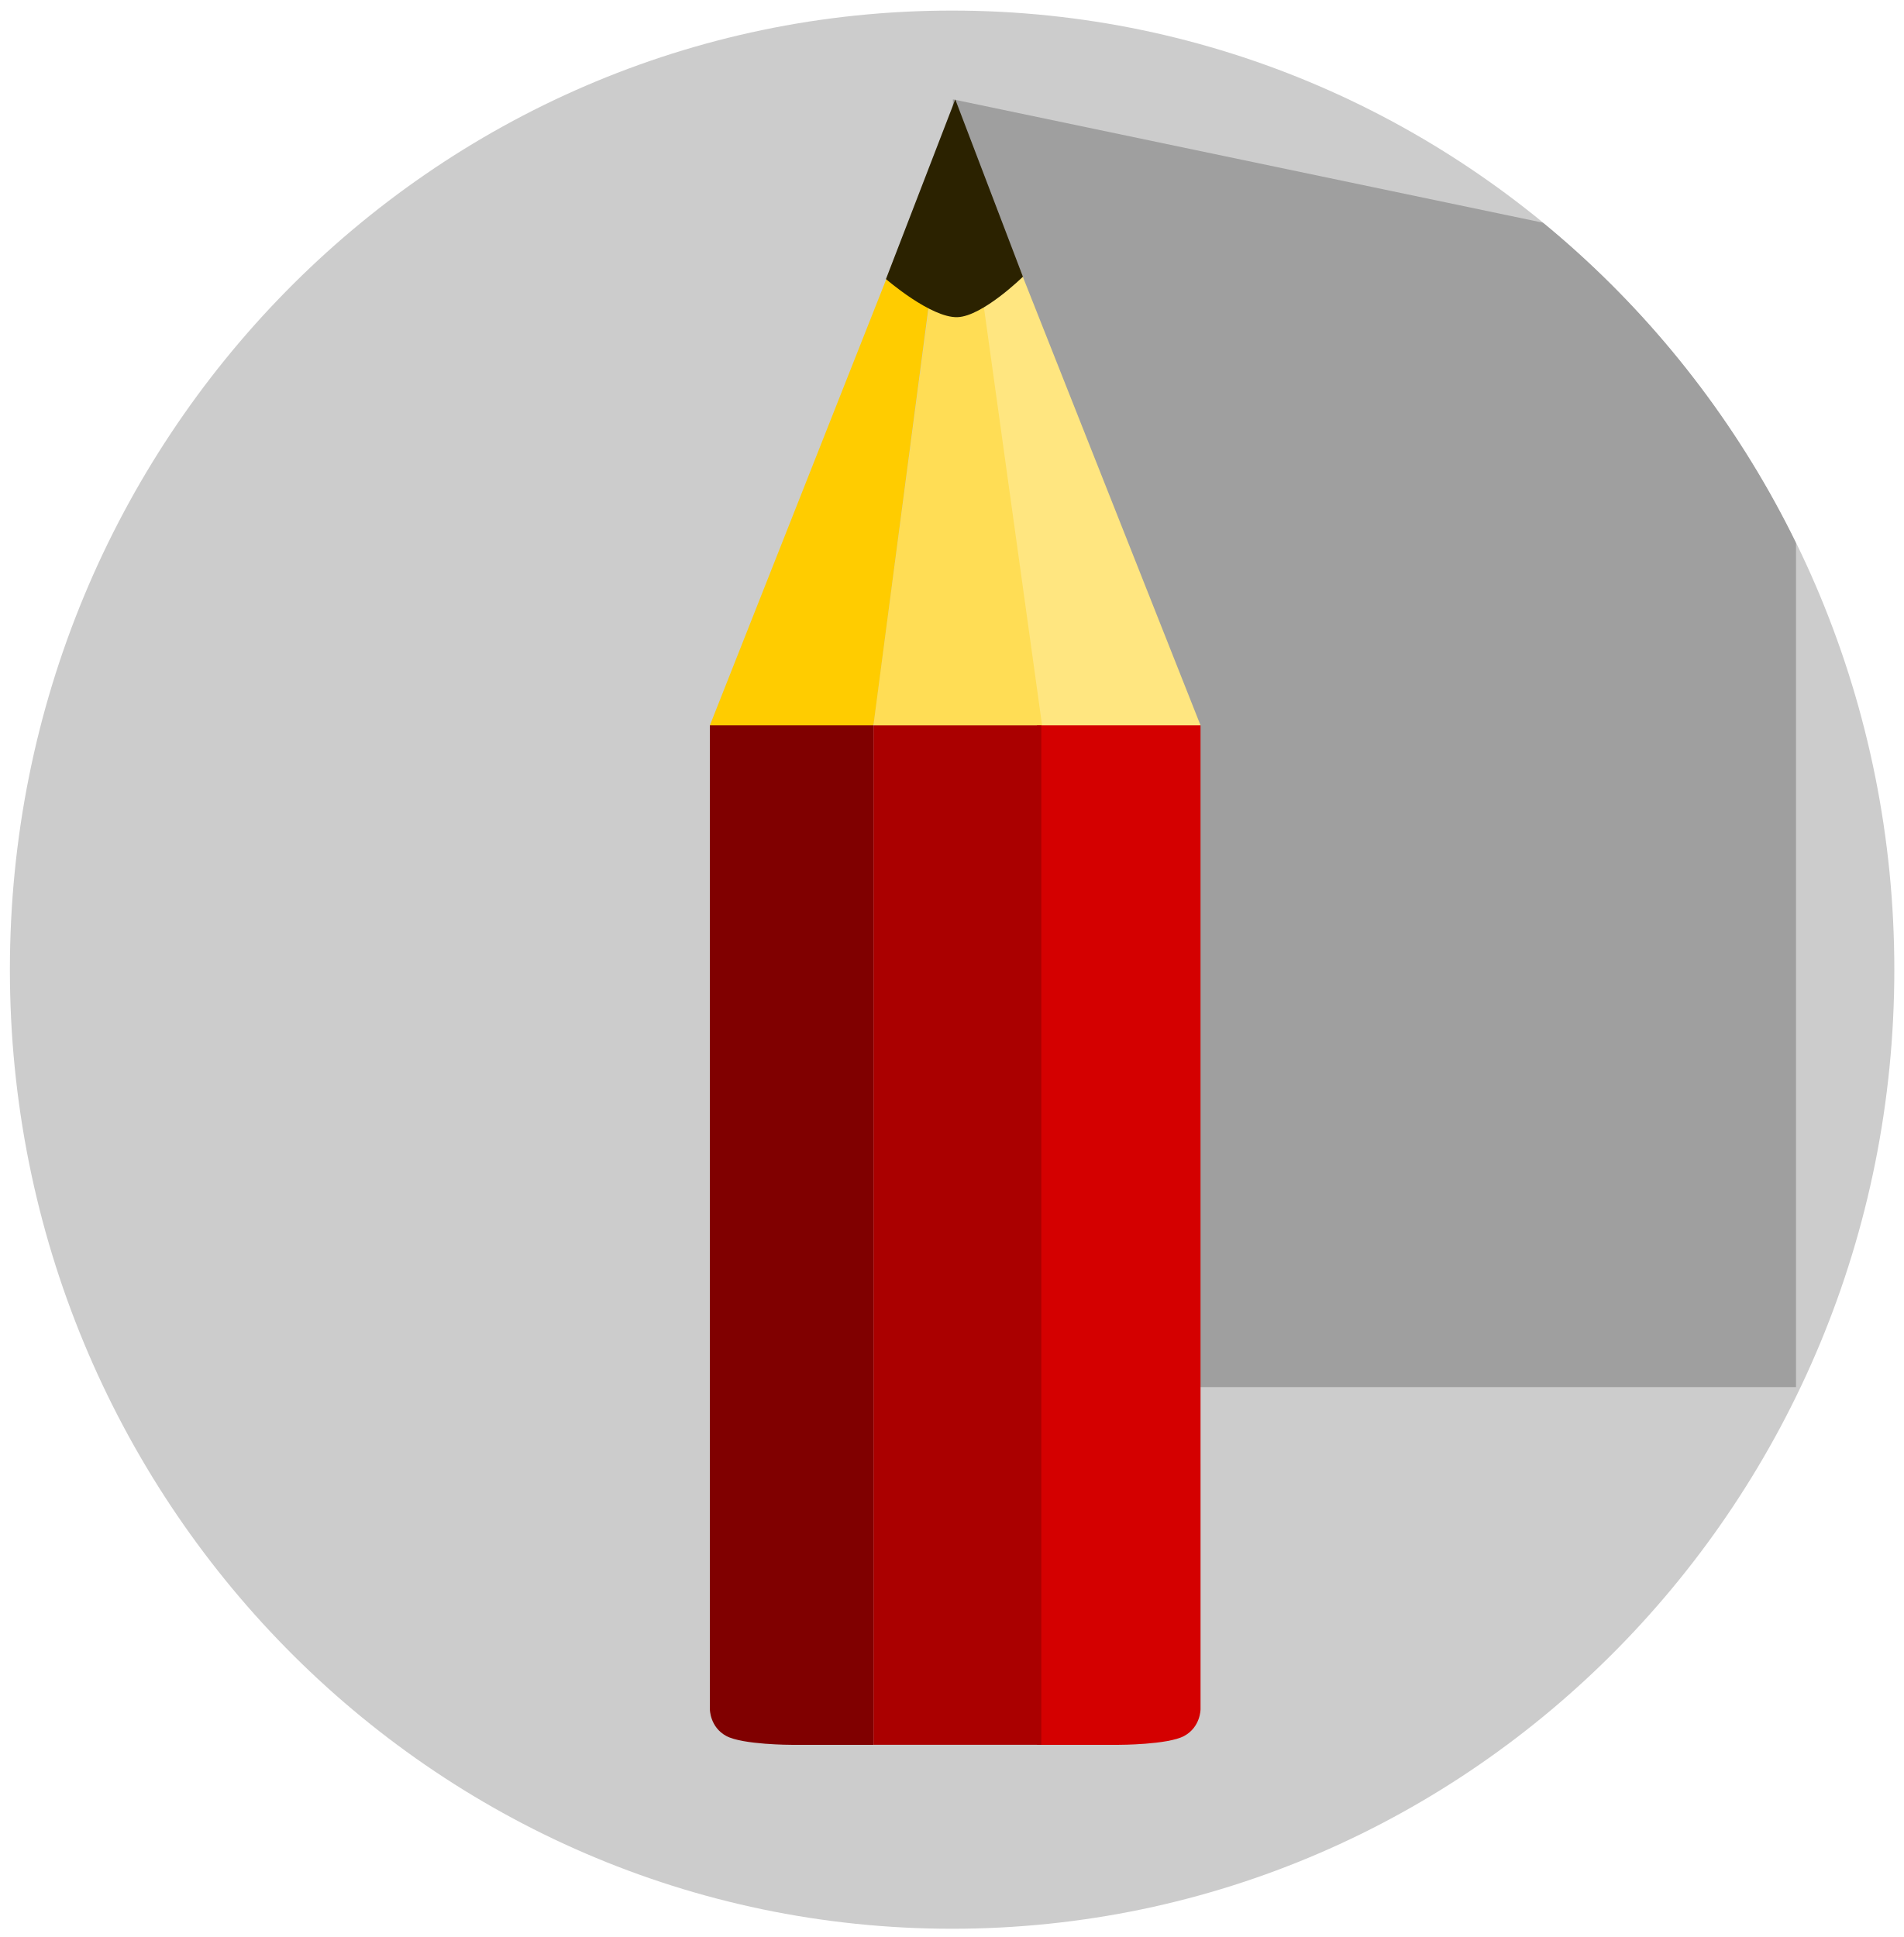
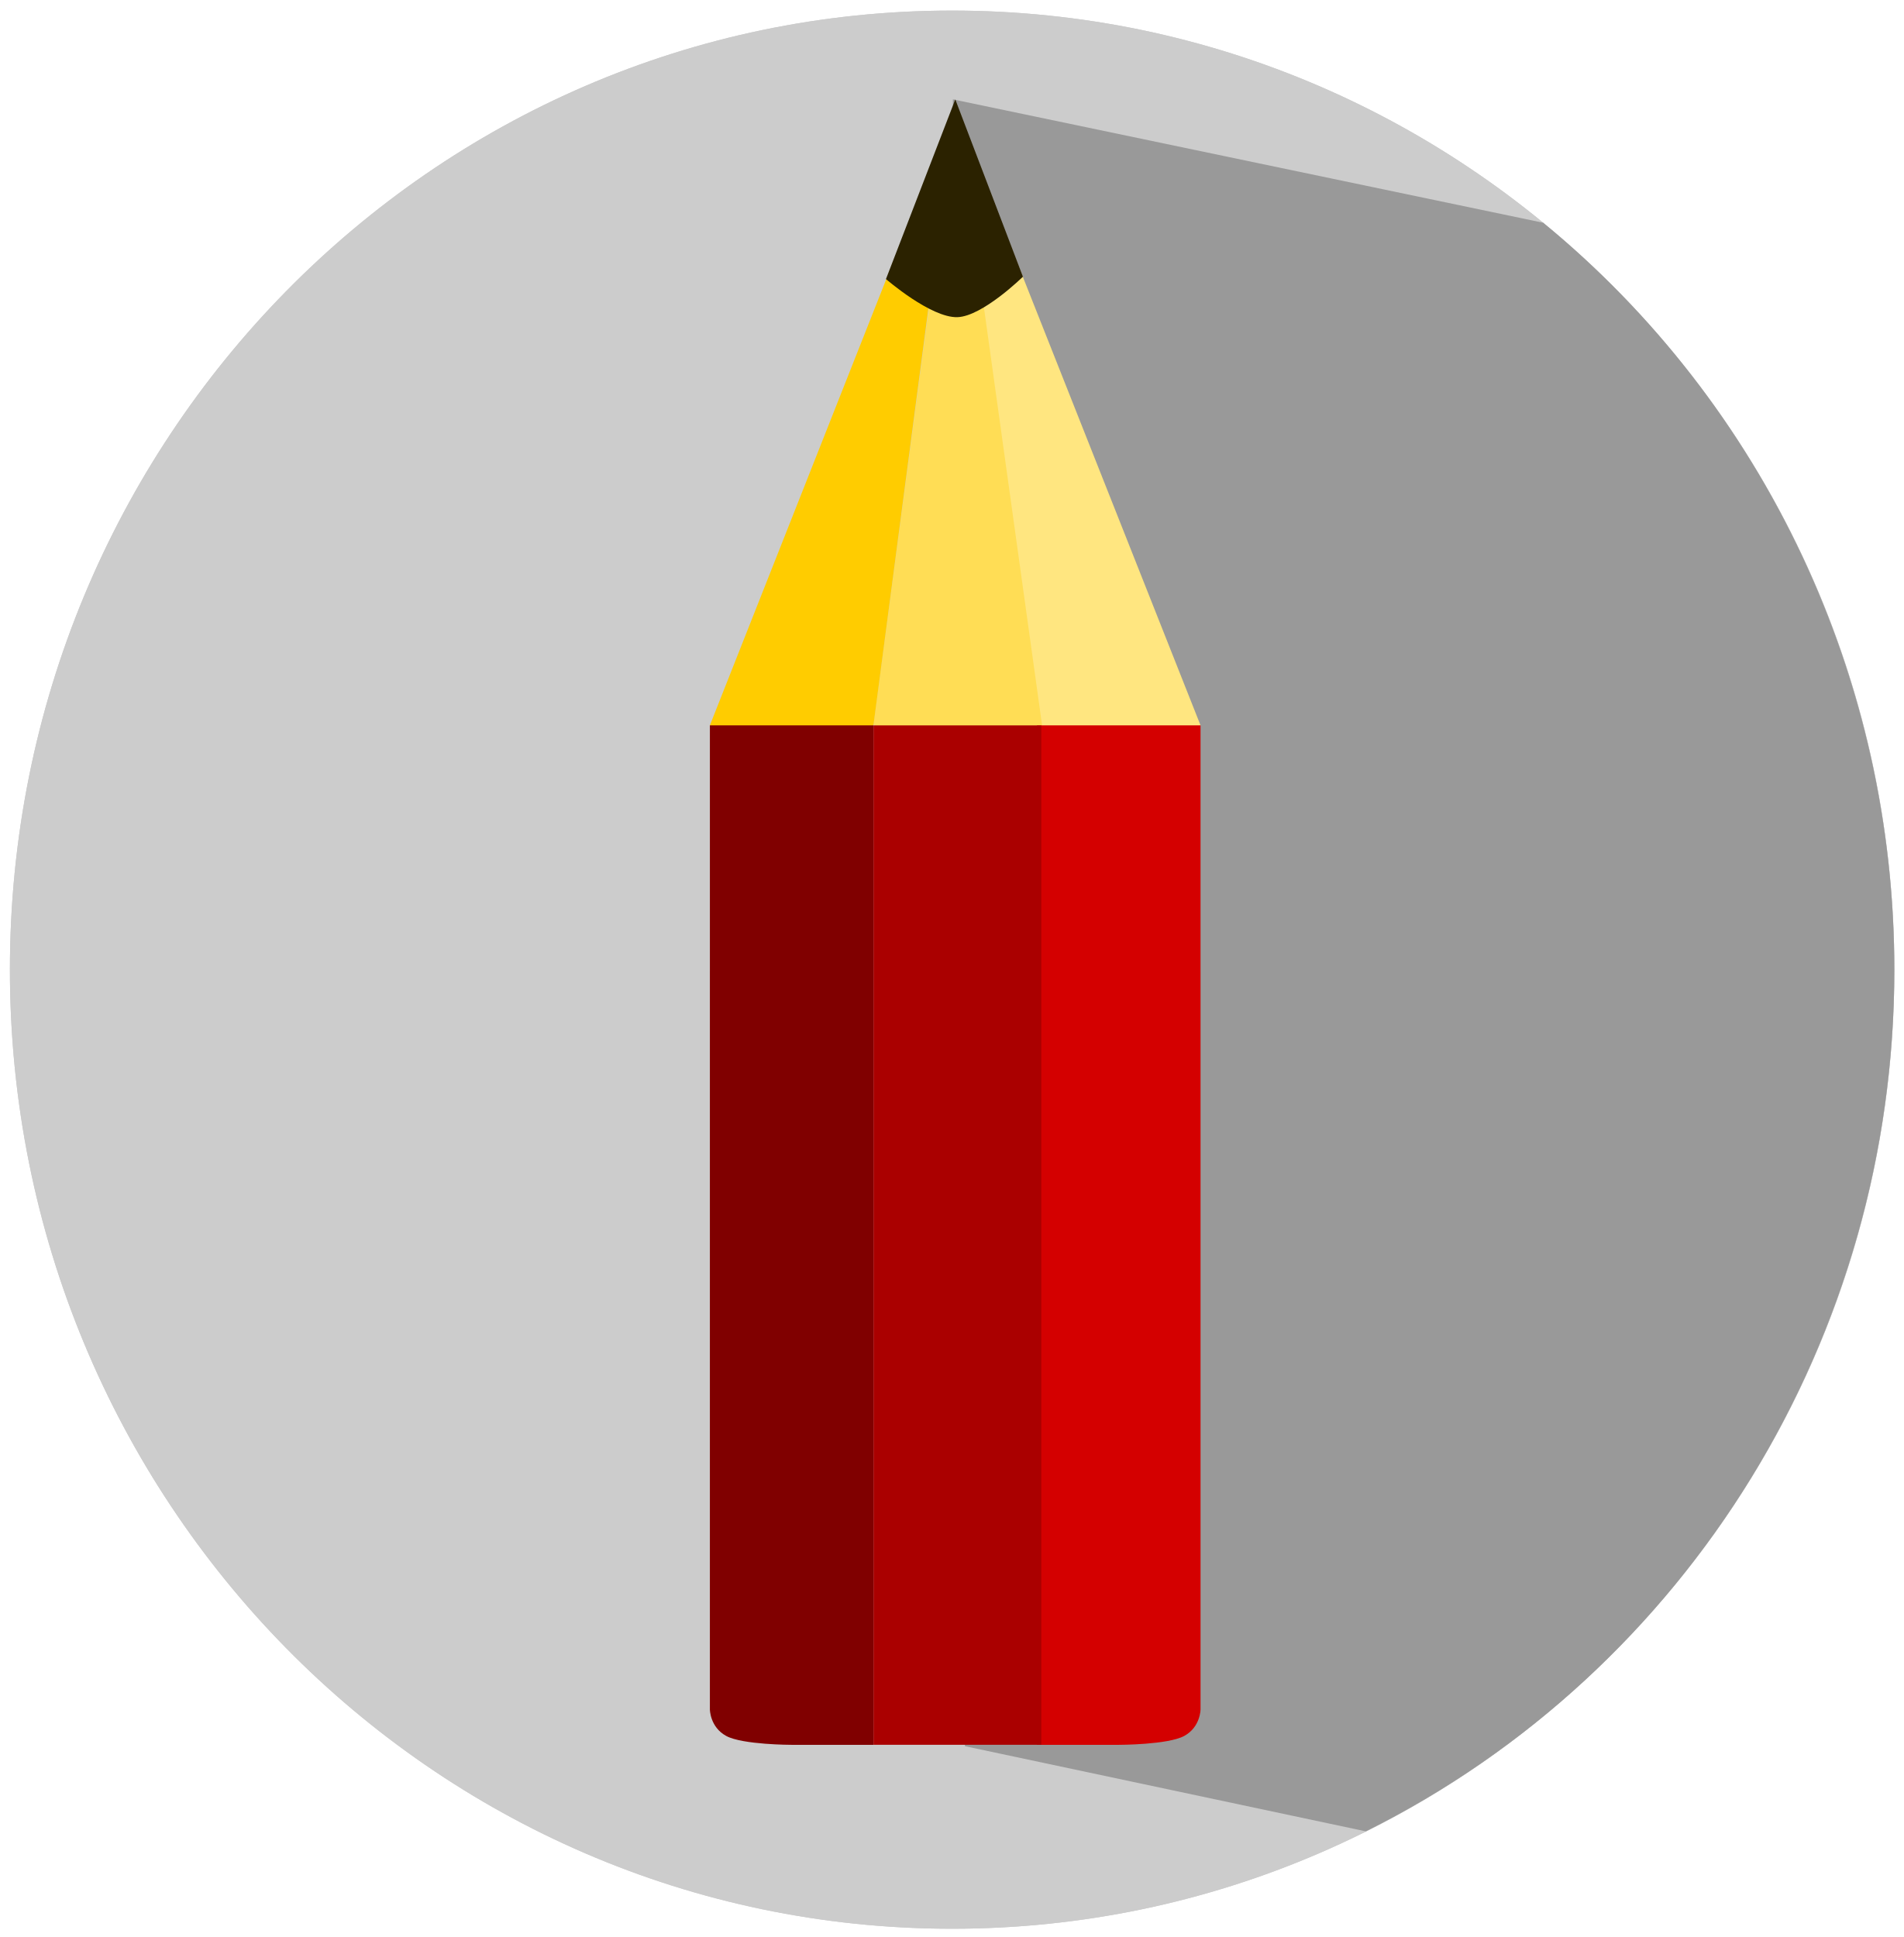
<svg xmlns="http://www.w3.org/2000/svg" width="164.775mm" height="167.724mm" viewBox="0 0 164.775 167.724" version="1.1" id="svg1">
  <defs id="defs1">
-     <mask maskUnits="userSpaceOnUse" id="mask12">
-       <path style="fill:#999999;fill-opacity:1;stroke:#000000;stroke-width:0.8;stroke-dasharray:none;stroke-opacity:0" d="M 108.967,75.112 110,215 l 95,20 V 95 Z" id="path13" />
-     </mask>
    <clipPath clipPathUnits="userSpaceOnUse" id="clipPath2">
      <ellipse style="fill:#cccccc;fill-opacity:1;stroke:#000000;stroke-width:1.607;stroke-dasharray:none;stroke-opacity:0" id="ellipse3" cx="108.9" cy="149.04" rx="80.782" ry="81.469" />
    </clipPath>
  </defs>
  <g id="layer1" transform="translate(-26.03972,-66.13805)">
-     <g id="g3" transform="translate(0.04160923,0.1010982)">
-       <ellipse style="fill:#cccccc;fill-opacity:1;stroke:#000000;stroke-width:1.63;stroke-dasharray:none;stroke-opacity:0" id="path11-2" cx="108.427" cy="150" rx="81.573" ry="83.047" />
-       <path id="path11" style="fill:#808080;stroke:#000000;stroke-width:1.63;stroke-opacity:0" d="M 190,150 A 81.573,83.047 0 0 1 108.427,233.047 81.573,83.047 0 0 1 26.855,150 81.573,83.047 0 0 1 108.427,66.953 81.573,83.047 0 0 1 190,150 Z" mask="url(#mask12)" transform="matrix(1.009781,0,0,1.019366,-1.537514,-1.926345)" clip-path="url(#clipPath2)" />
-       <path style="fill:#ffe680;fill-opacity:1;stroke:#000000;stroke-width:0.564;stroke-dasharray:none;stroke-opacity:0" d="m 108.707,75.25 21.228,53.595 c 0,0 -4.518,3.824 -7.08,3.838 -2.562,0.014 -6.702,-3.544 -6.702,-3.544 z" id="path6" />
-       <path style="fill:#ffdd55;fill-opacity:1;stroke:#000000;stroke-width:0.565;stroke-dasharray:none;stroke-opacity:0" d="m 108.742,75.113 7.504,53.937 c 0,0 -4.812,3.612 -7.504,3.539 -2.692,-0.073 -7.125,-3.832 -7.125,-3.832 z" id="path7" />
-       <path style="fill:#ffcc00;fill-opacity:1;stroke:#000000;stroke-width:0.564;stroke-dasharray:none;stroke-opacity:0" d="m 108.696,75.113 -7.08,53.733 c 0,0 -4.441,3.838 -7.08,3.838 -2.638,0 -7.08,-3.838 -7.08,-3.838 z" id="path8" />
-       <path style="fill:#2b2200;fill-opacity:1;stroke:#000000;stroke-width:0.486;stroke-dasharray:none;stroke-opacity:0" d="m 108.701,74.644 -6.001,15.557 c 0,0 3.892,3.375 6.191,3.299 2.174,-0.072 5.668,-3.504 5.668,-3.504 z" id="path1" />
-       <path id="rect1-4" style="fill:#800000;fill-opacity:1;stroke:#000000;stroke-width:0.564;stroke-opacity:0" d="m 87.457,128.845 h 14.159 v 84.596 3.68 h -7.08 c 0,0 -4.248,-2e-5 -5.664,-0.768 -1.416,-0.768 -1.416,-2.303 -1.416,-2.303 z" />
-       <path id="rect1-4-8" style="fill:#d40000;fill-opacity:1;stroke:#000000;stroke-width:0.564;stroke-opacity:0" d="m 129.934,128.845 h -14.159 v 84.596 3.68 h 7.08 c 0,0 4.248,-2e-5 5.664,-0.768 1.416,-0.768 1.416,-2.303 1.416,-2.303 z" />
-       <rect style="fill:#aa0000;fill-opacity:1;stroke:#000000;stroke-width:0.571;stroke-dasharray:none;stroke-opacity:0" id="rect1" width="14.529" height="88.268" x="101.62" y="128.849" />
-     </g>
+     <ellipse style="fill:#cccccc;fill-opacity:1;stroke:#000000;stroke-width:1.63;stroke-dasharray:none;stroke-opacity:0" id="path11-2" cx="108.469" cy="150.101" rx="81.573" ry="83.047" />
+     <path id="path11" style="fill:#cccccc;stroke:#000000;stroke-width:1.63;stroke-opacity:0" d="M 190,150 A 81.573,83.047 0 0 1 108.427,233.047 81.573,83.047 0 0 1 26.855,150 81.573,83.047 0 0 1 108.427,66.953 81.573,83.047 0 0 1 190,150 Z" mask="none" transform="matrix(1.009781,0,0,1.019366,-1.495904,-1.825247)" clip-path="url(#clipPath2)" />
+     <path id="path13" style="fill:#999999;fill-opacity:1;stroke:#000000;stroke-width:0.812;stroke-dasharray:none;stroke-opacity:0" d="M 108.536 74.742 L 109.58 217.339 L 144.286 224.714 A 81.573 83.047 0 0 0 190.042 150.101 A 81.573 83.047 0 0 0 159.638 85.425 L 108.536 74.742 z " />
+     <path style="fill:#ffe680;fill-opacity:1;stroke:#000000;stroke-width:0.564;stroke-dasharray:none;stroke-opacity:0" d="m 108.748,75.351 21.228,53.595 c 0,0 -4.518,3.824 -7.08,3.838 -2.562,0.014 -6.702,-3.544 -6.702,-3.544 z" id="path6" />
+     <path style="fill:#ffdd55;fill-opacity:1;stroke:#000000;stroke-width:0.565;stroke-dasharray:none;stroke-opacity:0" d="m 108.783,75.214 7.504,53.937 c 0,0 -4.812,3.612 -7.504,3.539 -2.692,-0.073 -7.125,-3.832 -7.125,-3.832 z" id="path7" />
+     <path style="fill:#ffcc00;fill-opacity:1;stroke:#000000;stroke-width:0.564;stroke-dasharray:none;stroke-opacity:0" d="m 108.737,75.214 -7.08,53.733 c 0,0 -4.441,3.838 -7.08,3.838 -2.638,0 -7.08,-3.838 -7.08,-3.838 z" id="path8" />
+     <path style="fill:#2b2200;fill-opacity:1;stroke:#000000;stroke-width:0.486;stroke-dasharray:none;stroke-opacity:0" d="m 108.743,74.745 -6.001,15.557 c 0,0 3.892,3.375 6.191,3.299 2.174,-0.072 5.668,-3.504 5.668,-3.504 z" id="path1" />
+     <path id="rect1-4" style="fill:#800000;fill-opacity:1;stroke:#000000;stroke-width:0.564;stroke-opacity:0" d="m 87.499,128.946 h 14.159 v 84.596 3.68 h -7.08 c 0,0 -4.248,-2e-5 -5.664,-0.768 -1.416,-0.768 -1.416,-2.303 -1.416,-2.303 z" />
+     <path id="rect1-4-8" style="fill:#d40000;fill-opacity:1;stroke:#000000;stroke-width:0.564;stroke-opacity:0" d="M 129.976,128.946 H 115.817 v 84.596 3.68 h 7.08 c 0,0 4.248,-2e-5 5.664,-0.768 1.416,-0.768 1.416,-2.303 1.416,-2.303 z" />
+     <rect style="fill:#aa0000;fill-opacity:1;stroke:#000000;stroke-width:0.571;stroke-dasharray:none;stroke-opacity:0" id="rect1" width="14.529" height="88.268" x="101.661" y="128.95" />
    <ellipse style="opacity:0;fill:#000000;fill-opacity:0;stroke:#000000;stroke-width:1.63;stroke-dasharray:none;stroke-opacity:0" id="ellipse1" cx="108.427" cy="150" rx="81.573" ry="83.047" />
  </g>
</svg>
